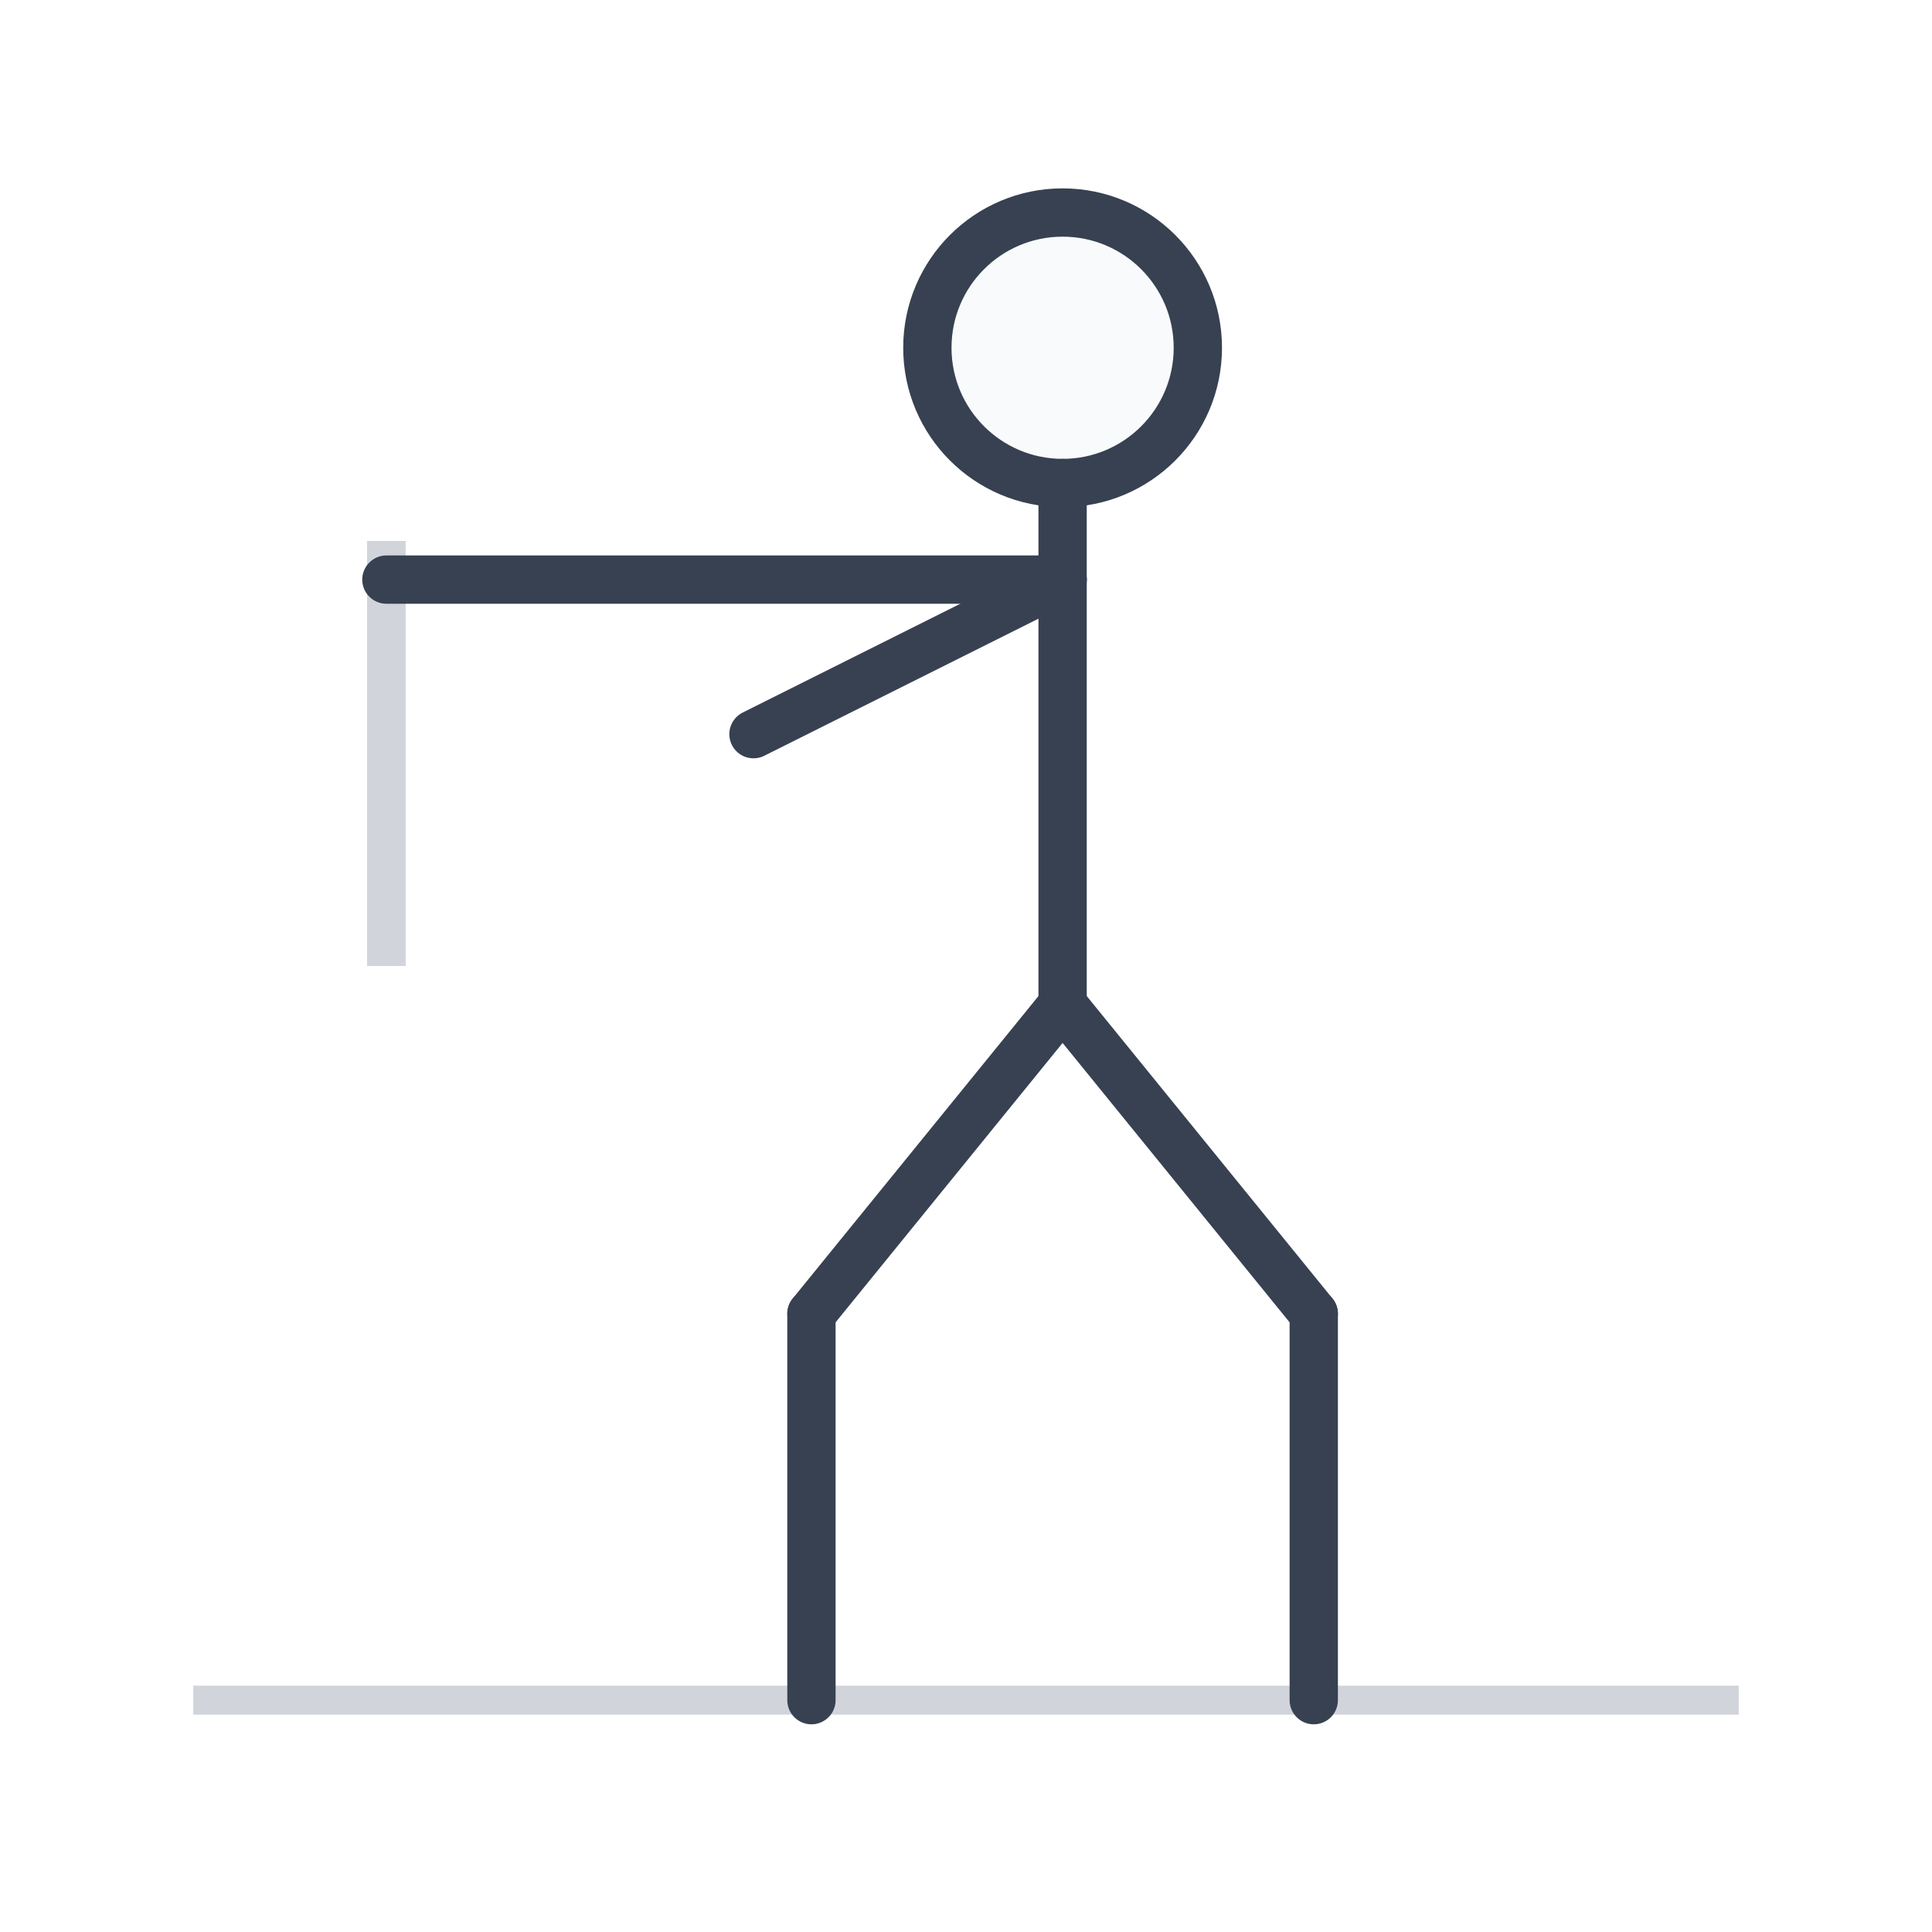
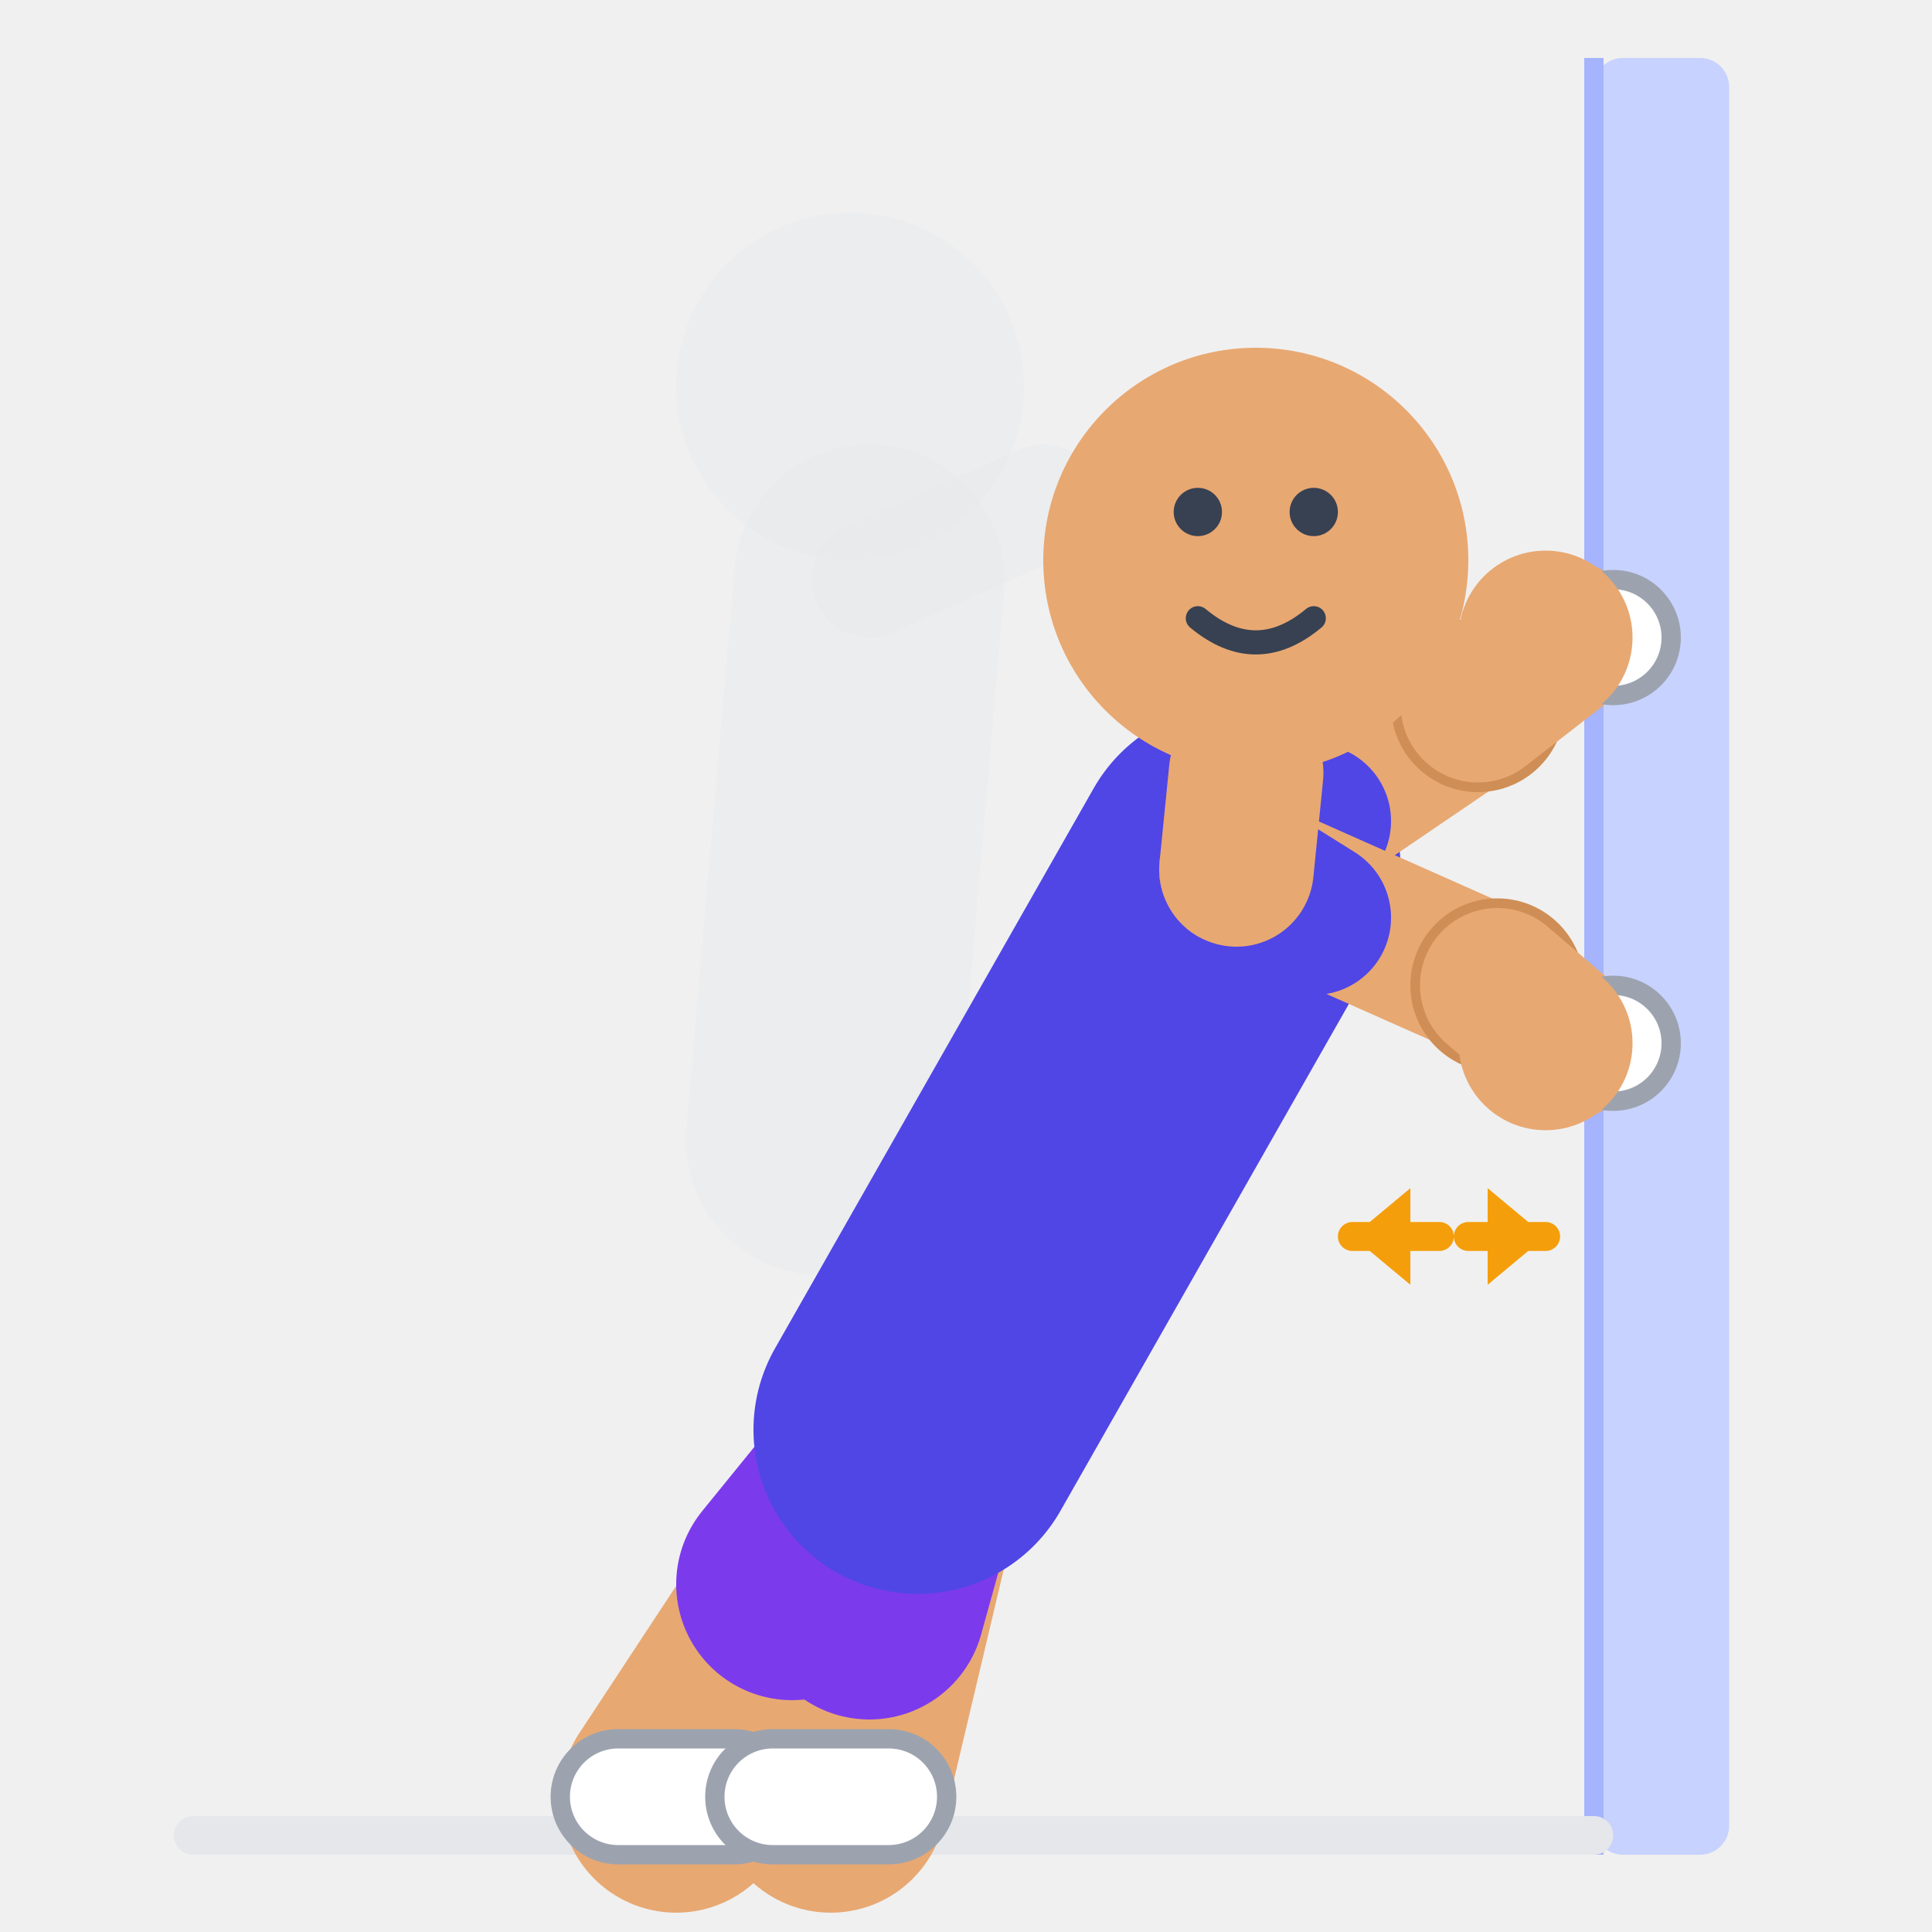
- <svg xmlns="http://www.w3.org/2000/svg" viewBox="0 0 100 100" width="100" height="100">
-   <rect width="100" height="100" fill="white" />
-   <line x1="20" y1="28" x2="20" y2="50" stroke="#d1d5db" stroke-width="2" />
-   <line x1="10" y1="88" x2="90" y2="88" stroke="#d1d5db" stroke-width="1.5" />
-   <circle cx="55" cy="18" r="7" fill="#f9fafb" stroke="#374151" stroke-width="2.5" />
-   <line x1="55" y1="25" x2="55" y2="52" stroke="#374151" stroke-width="2.5" stroke-linecap="round" />
-   <line x1="55" y1="30" x2="20" y2="30" stroke="#374151" stroke-width="2.5" stroke-linecap="round" />
-   <line x1="55" y1="30" x2="39" y2="38" stroke="#374151" stroke-width="2.5" stroke-linecap="round" />
-   <line x1="55" y1="52" x2="42" y2="68" stroke="#374151" stroke-width="2.5" stroke-linecap="round" />
-   <line x1="55" y1="52" x2="68" y2="68" stroke="#374151" stroke-width="2.5" stroke-linecap="round" />
-   <line x1="42" y1="68" x2="42" y2="88" stroke="#374151" stroke-width="2.5" stroke-linecap="round" />
-   <line x1="68" y1="68" x2="68" y2="88" stroke="#374151" stroke-width="2.5" stroke-linecap="round" />
+ <svg xmlns="http://www.w3.org/2000/svg" viewBox="0 0 200 200" width="200" height="200">
+   <rect x="165" y="6" width="14" height="186" rx="3" fill="#C7D2FE" />
+   <line x1="165" y1="6" x2="165" y2="192" stroke="#A5B4FC" stroke-width="2" />
+   <line x1="20" y1="190" x2="165" y2="190" stroke="#E5E7EB" stroke-width="4" stroke-linecap="round" />
+   <circle cx="88" cy="40" r="18" fill="#E5E7EB" opacity="0.3" />
+   <line x1="85" y1="118" x2="90" y2="60" stroke="#E5E7EB" stroke-width="28" stroke-linecap="round" opacity="0.3" />
+   <line x1="90" y1="60" x2="108" y2="52" stroke="#E5E7EB" stroke-width="12" stroke-linecap="round" opacity="0.3" />
+   <line x1="95" y1="148" x2="70" y2="186" stroke="#E8A872" stroke-width="24" stroke-linecap="round" />
+   <line x1="95" y1="148" x2="86" y2="186" stroke="#E8A872" stroke-width="24" stroke-linecap="round" />
+   <line x1="95" y1="148" x2="82" y2="164" stroke="#7C3AED" stroke-width="24" stroke-linecap="round" />
+   <line x1="95" y1="148" x2="90" y2="166" stroke="#7C3AED" stroke-width="24" stroke-linecap="round" />
+   <rect x="58" y="180" width="24" height="12" rx="6" fill="#FFFFFF" stroke="#9CA3AF" stroke-width="2" />
+   <rect x="74" y="180" width="24" height="12" rx="6" fill="#FFFFFF" stroke="#9CA3AF" stroke-width="2" />
+   <line x1="95" y1="148" x2="128" y2="90" stroke="#4F46E5" stroke-width="34" stroke-linecap="round" />
+   <line x1="128" y1="90" x2="153" y2="73" stroke="#E8A872" stroke-width="16" stroke-linecap="round" />
+   <line x1="128" y1="90" x2="136" y2="85" stroke="#4F46E5" stroke-width="16" stroke-linecap="round" />
+   <circle cx="153" cy="73" r="9" fill="#CF8E55" />
+   <line x1="153" y1="73" x2="162" y2="66" stroke="#E8A872" stroke-width="16" stroke-linecap="round" />
+   <line x1="128" y1="90" x2="155" y2="102" stroke="#E8A872" stroke-width="16" stroke-linecap="round" />
+   <line x1="128" y1="90" x2="136" y2="95" stroke="#4F46E5" stroke-width="16" stroke-linecap="round" />
+   <circle cx="155" cy="102" r="9" fill="#CF8E55" />
+   <line x1="155" y1="102" x2="162" y2="108" stroke="#E8A872" stroke-width="16" stroke-linecap="round" />
+   <circle cx="167" cy="66" r="6" fill="#FFFFFF" stroke="#9CA3AF" stroke-width="2" />
+   <circle cx="160" cy="66" r="9" fill="#E8A872" />
+   <circle cx="167" cy="108" r="6" fill="#FFFFFF" stroke="#9CA3AF" stroke-width="2" />
+   <circle cx="160" cy="108" r="9" fill="#E8A872" />
+   <line x1="128" y1="90" x2="129" y2="80" stroke="#E8A872" stroke-width="16" stroke-linecap="round" />
+   <circle cx="130" cy="58" r="22" fill="#E8A872" />
+   <circle cx="124" cy="53" r="2.5" fill="#374151" />
+   <circle cx="136" cy="53" r="2.5" fill="#374151" />
+   <path d="M124,64 Q130,69 136,64" stroke="#374151" stroke-width="2.5" fill="none" stroke-linecap="round" />
+   <line x1="140" y1="128" x2="160" y2="128" stroke="#F59E0B" stroke-width="3" stroke-linecap="round" stroke-dasharray="3,3" />
+   <polygon points="140,128 146,123 146,133" fill="#F59E0B" />
+   <polygon points="160,128 154,123 154,133" fill="#F59E0B" />
</svg>
